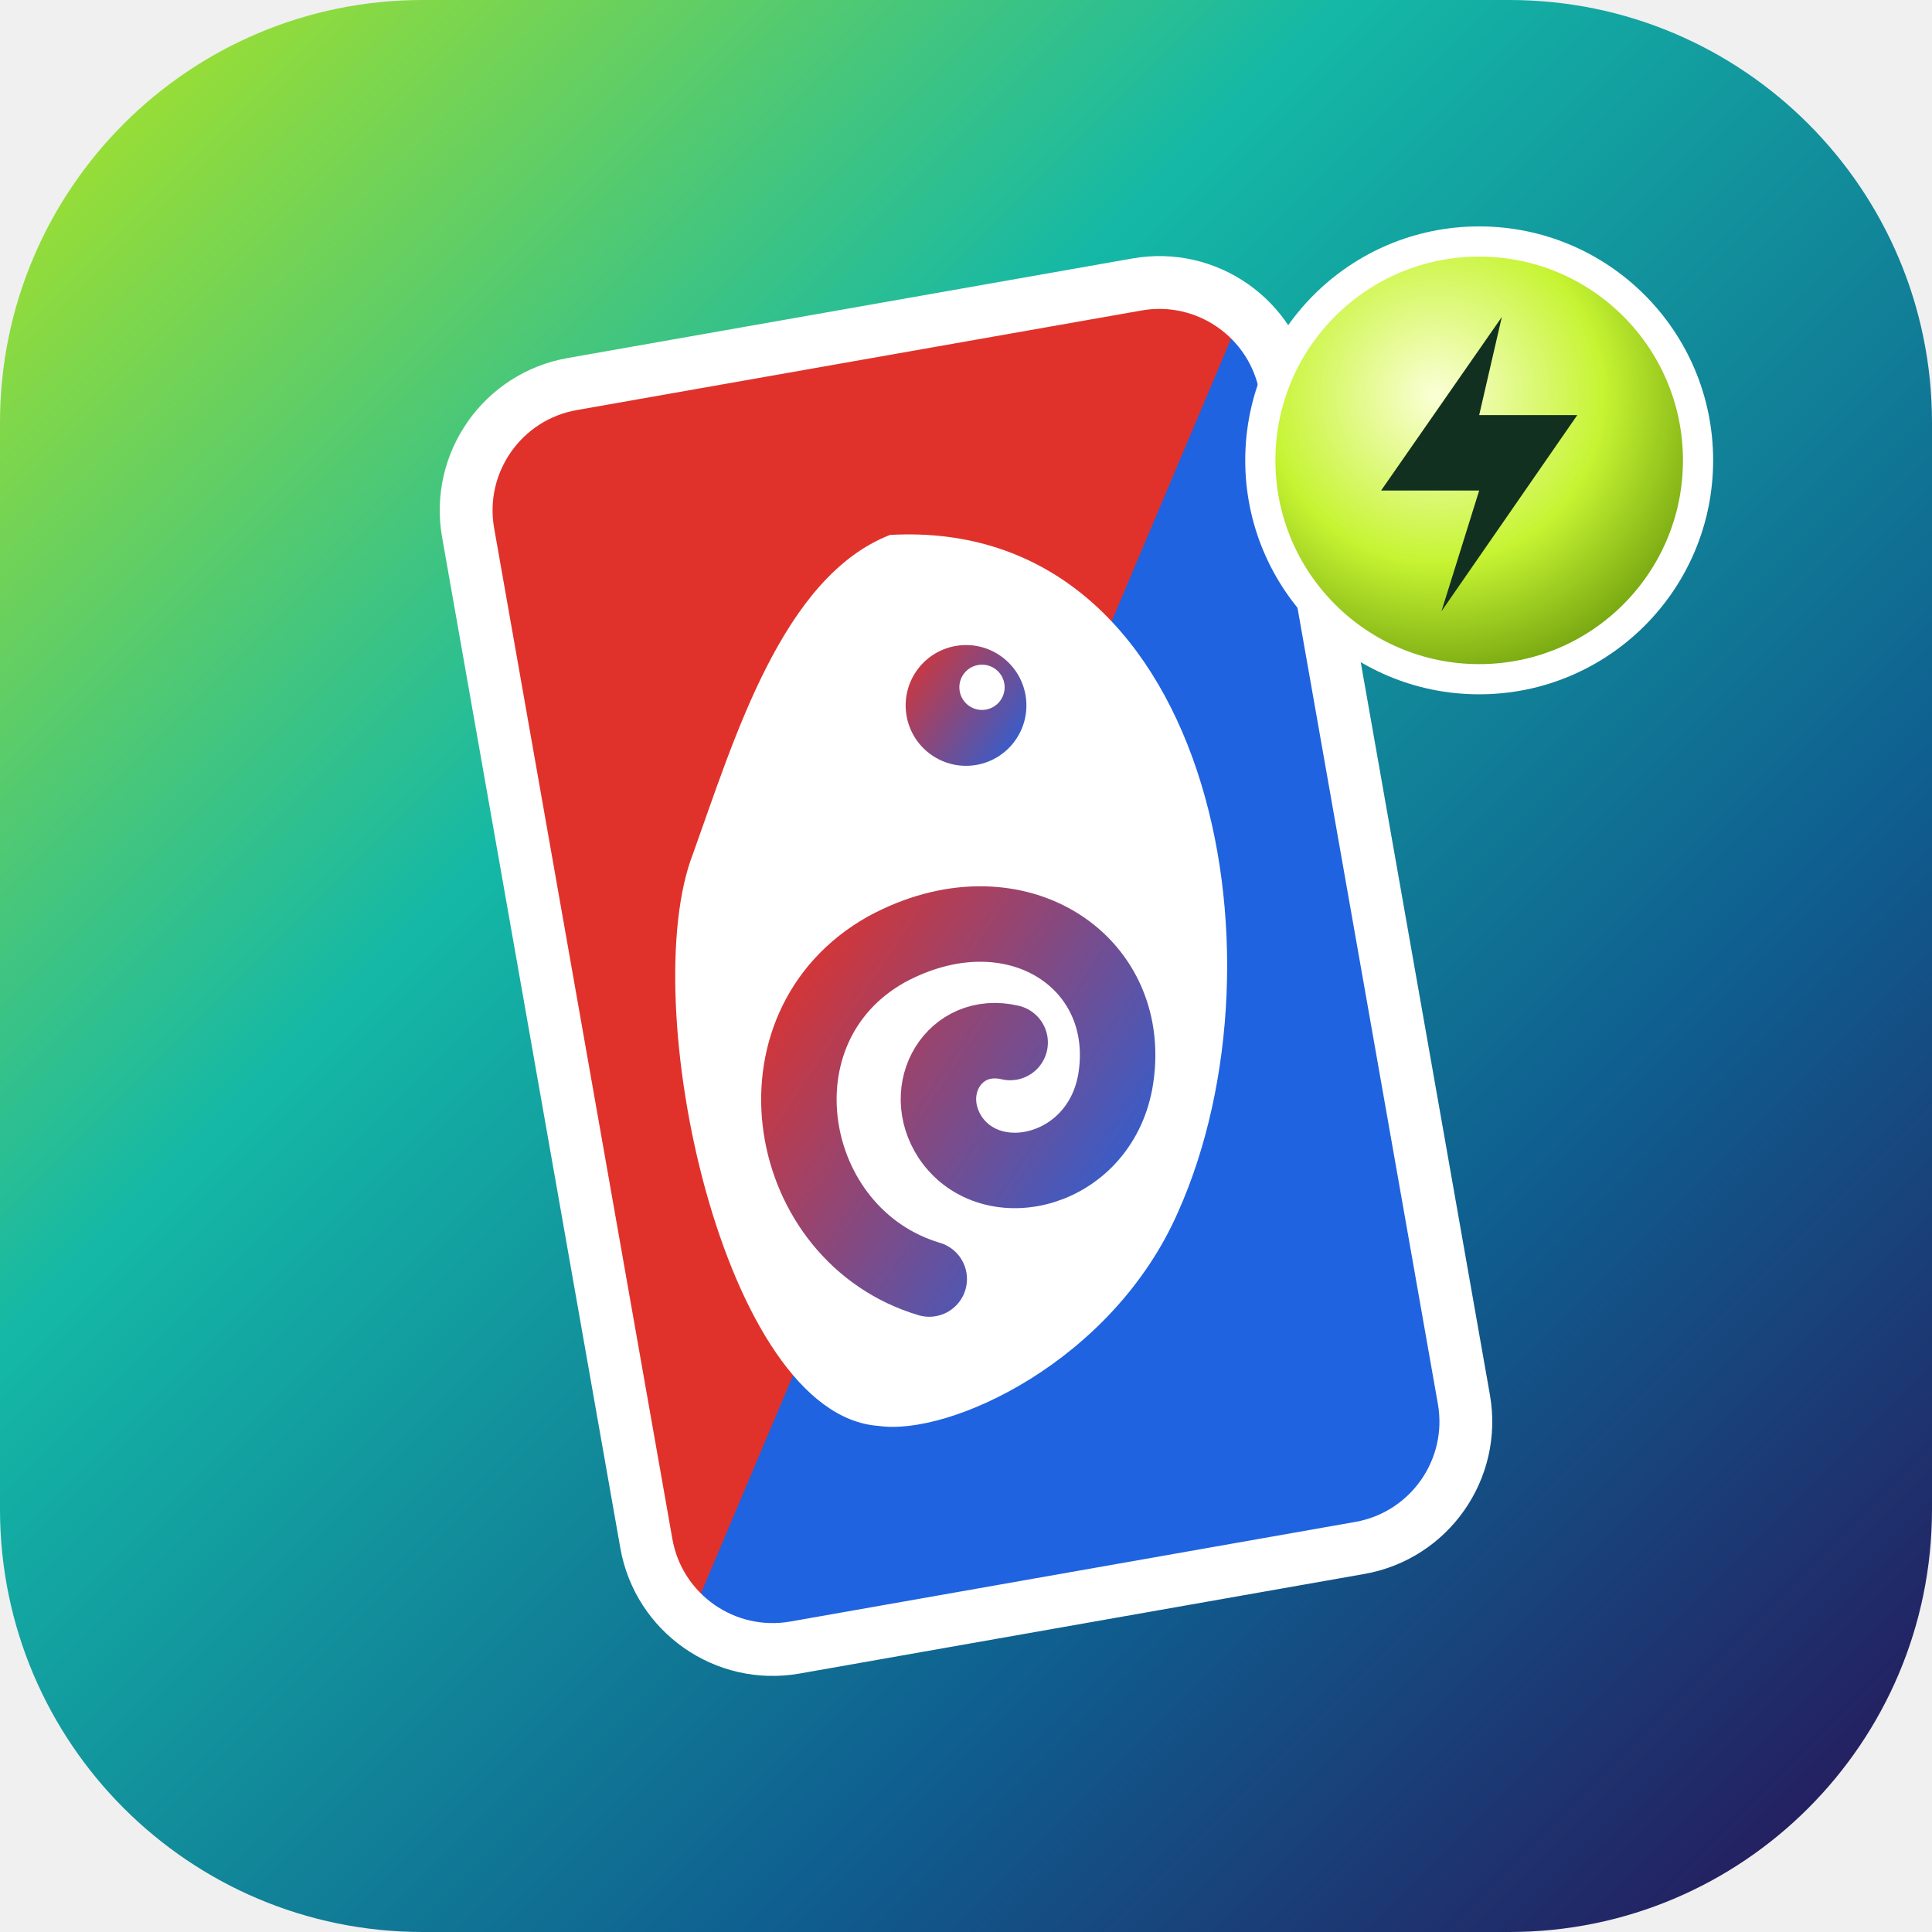
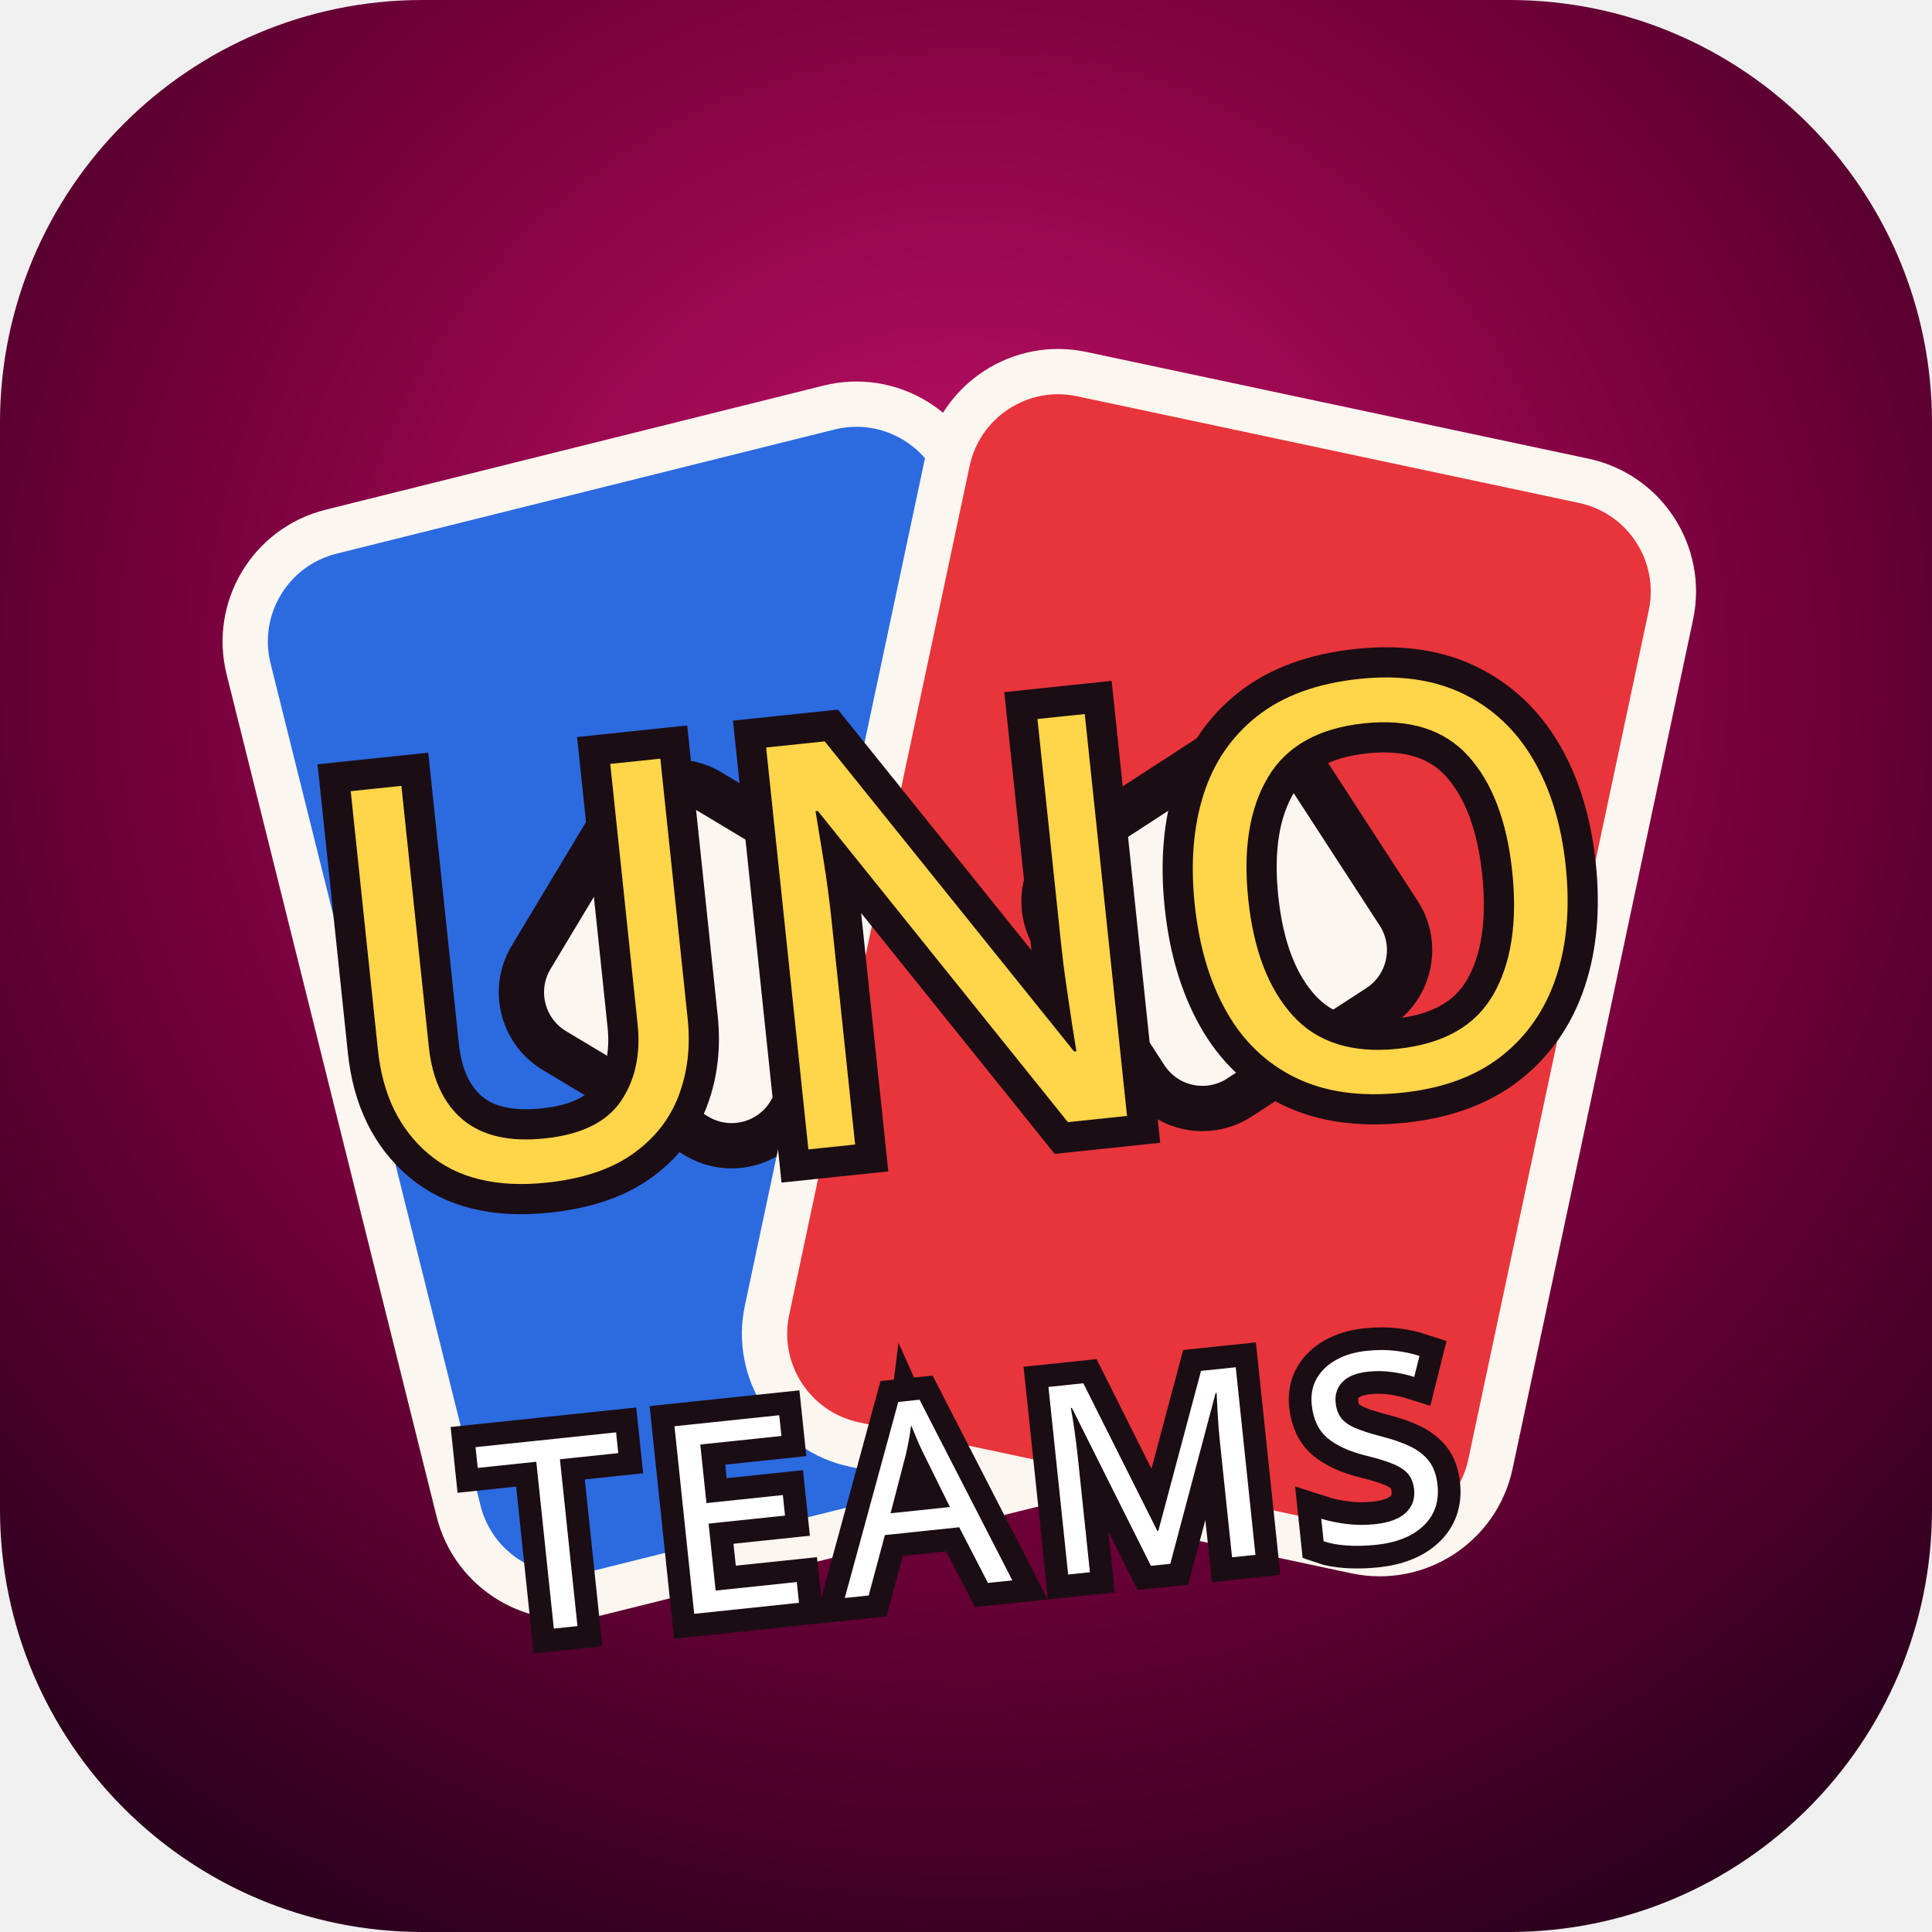
<svg xmlns="http://www.w3.org/2000/svg" viewBox="0 0 512 512">
  <defs>
-     <linearGradient id="sky" x1="0" y1="0" x2="1" y2="1">
-       <stop offset="0" stop-color="#b5e61d" />
-       <stop offset=".35" stop-color="#14b8a6" />
-       <stop offset=".7" stop-color="#0f5e8f" />
-       <stop offset="1" stop-color="#2a0f55" />
-     </linearGradient>
-     <linearGradient id="tail" x1="0" y1="0" x2="1" y2="1">
-       <stop offset="0" stop-color="#E0322B" />
-       <stop offset="1" stop-color="#1F63E0" />
-     </linearGradient>
-     <radialGradient id="bolt" cx=".4" cy=".35" r=".7">
-       <stop offset="0" stop-color="#fbffd6" />
-       <stop offset=".55" stop-color="#c6f432" />
-       <stop offset="1" stop-color="#6a9a0c" />
+     <radialGradient id="bg" cx="50%" cy="35%" r="75%">
+       <stop offset="0" stop-color="#c8126c" />
+       <stop offset=".55" stop-color="#74003a" />
+       <stop offset="1" stop-color="#24001a" />
    </radialGradient>
-     <clipPath id="cardclip">
-       <rect x="146" y="86" width="220" height="340" rx="34" />
-     </clipPath>
  </defs>
-   <rect width="512" height="512" rx="112" fill="url(#sky)" />
-   <g transform="rotate(-10 256 256)">
-     <g clip-path="url(#cardclip)">
-       <rect x="146" y="86" width="220" height="340" fill="#E0322B" />
-       <polygon points="366,86 366,426 146,426" fill="#1F63E0" />
+   <rect width="512" height="512" rx="112" fill="url(#bg)" />
+   <g stroke="#1b0d14" stroke-width="12" stroke-linejoin="round">
+     <g transform="rotate(-14 190 270)">
+       <rect x="92" y="120" width="196" height="290" rx="30" fill="#2c6ae0" stroke="#fbf6ef" />
+       <rect x="150" y="215" width="80" height="80" rx="18" fill="#fbf6ef" transform="rotate(45 190 255)" />
    </g>
-     <rect x="146" y="86" width="220" height="340" rx="34" fill="none" stroke="#fff" stroke-width="14" />
-     <path d="M256 140 C340 150 342 268 300 330 C276 366 230 378 212 372 C172 362 168 250 190 214 C206 186 226 146 256 140 Z" fill="#fff" />
-     <path d="M232 336 C196 318 196 262 236 248 C272 236 300 262 290 292 C282 316 252 318 244 300 C238 286 250 272 264 278" fill="none" stroke="url(#tail)" stroke-width="20" stroke-linecap="round" />
-     <circle cx="268" cy="188" r="16" fill="url(#tail)" />
-     <circle cx="273" cy="184" r="6" fill="#fff" />
+     <g transform="rotate(12 322 260)">
+       <rect x="224" y="110" width="196" height="290" rx="30" fill="#e8343b" stroke="#fbf6ef" />
+       <rect x="282" y="205" width="80" height="80" rx="18" fill="#fbf6ef" transform="rotate(45 322 245)" />
+     </g>
  </g>
-   <circle cx="392" cy="122" r="58" fill="url(#bolt)" stroke="#fff" stroke-width="8" />
-   <path d="M398 84 L366 130 H392 L382 162 L418 110 H392 Z" fill="#12301f" />
+   <text x="256" y="300" text-anchor="middle" font-family="Lilita One, Arial Black, sans-serif" font-size="150" fill="#ffd54a" stroke="#1b0d14" stroke-width="16" paint-order="stroke" transform="rotate(-6 256 260)">UNO</text>
+   <text x="256" y="420" text-anchor="middle" font-family="Lilita One, Arial Black, sans-serif" font-size="70" letter-spacing="8" fill="#fff" stroke="#1b0d14" stroke-width="12" paint-order="stroke" transform="rotate(-6 256 400)">TEAMS</text>
</svg>
